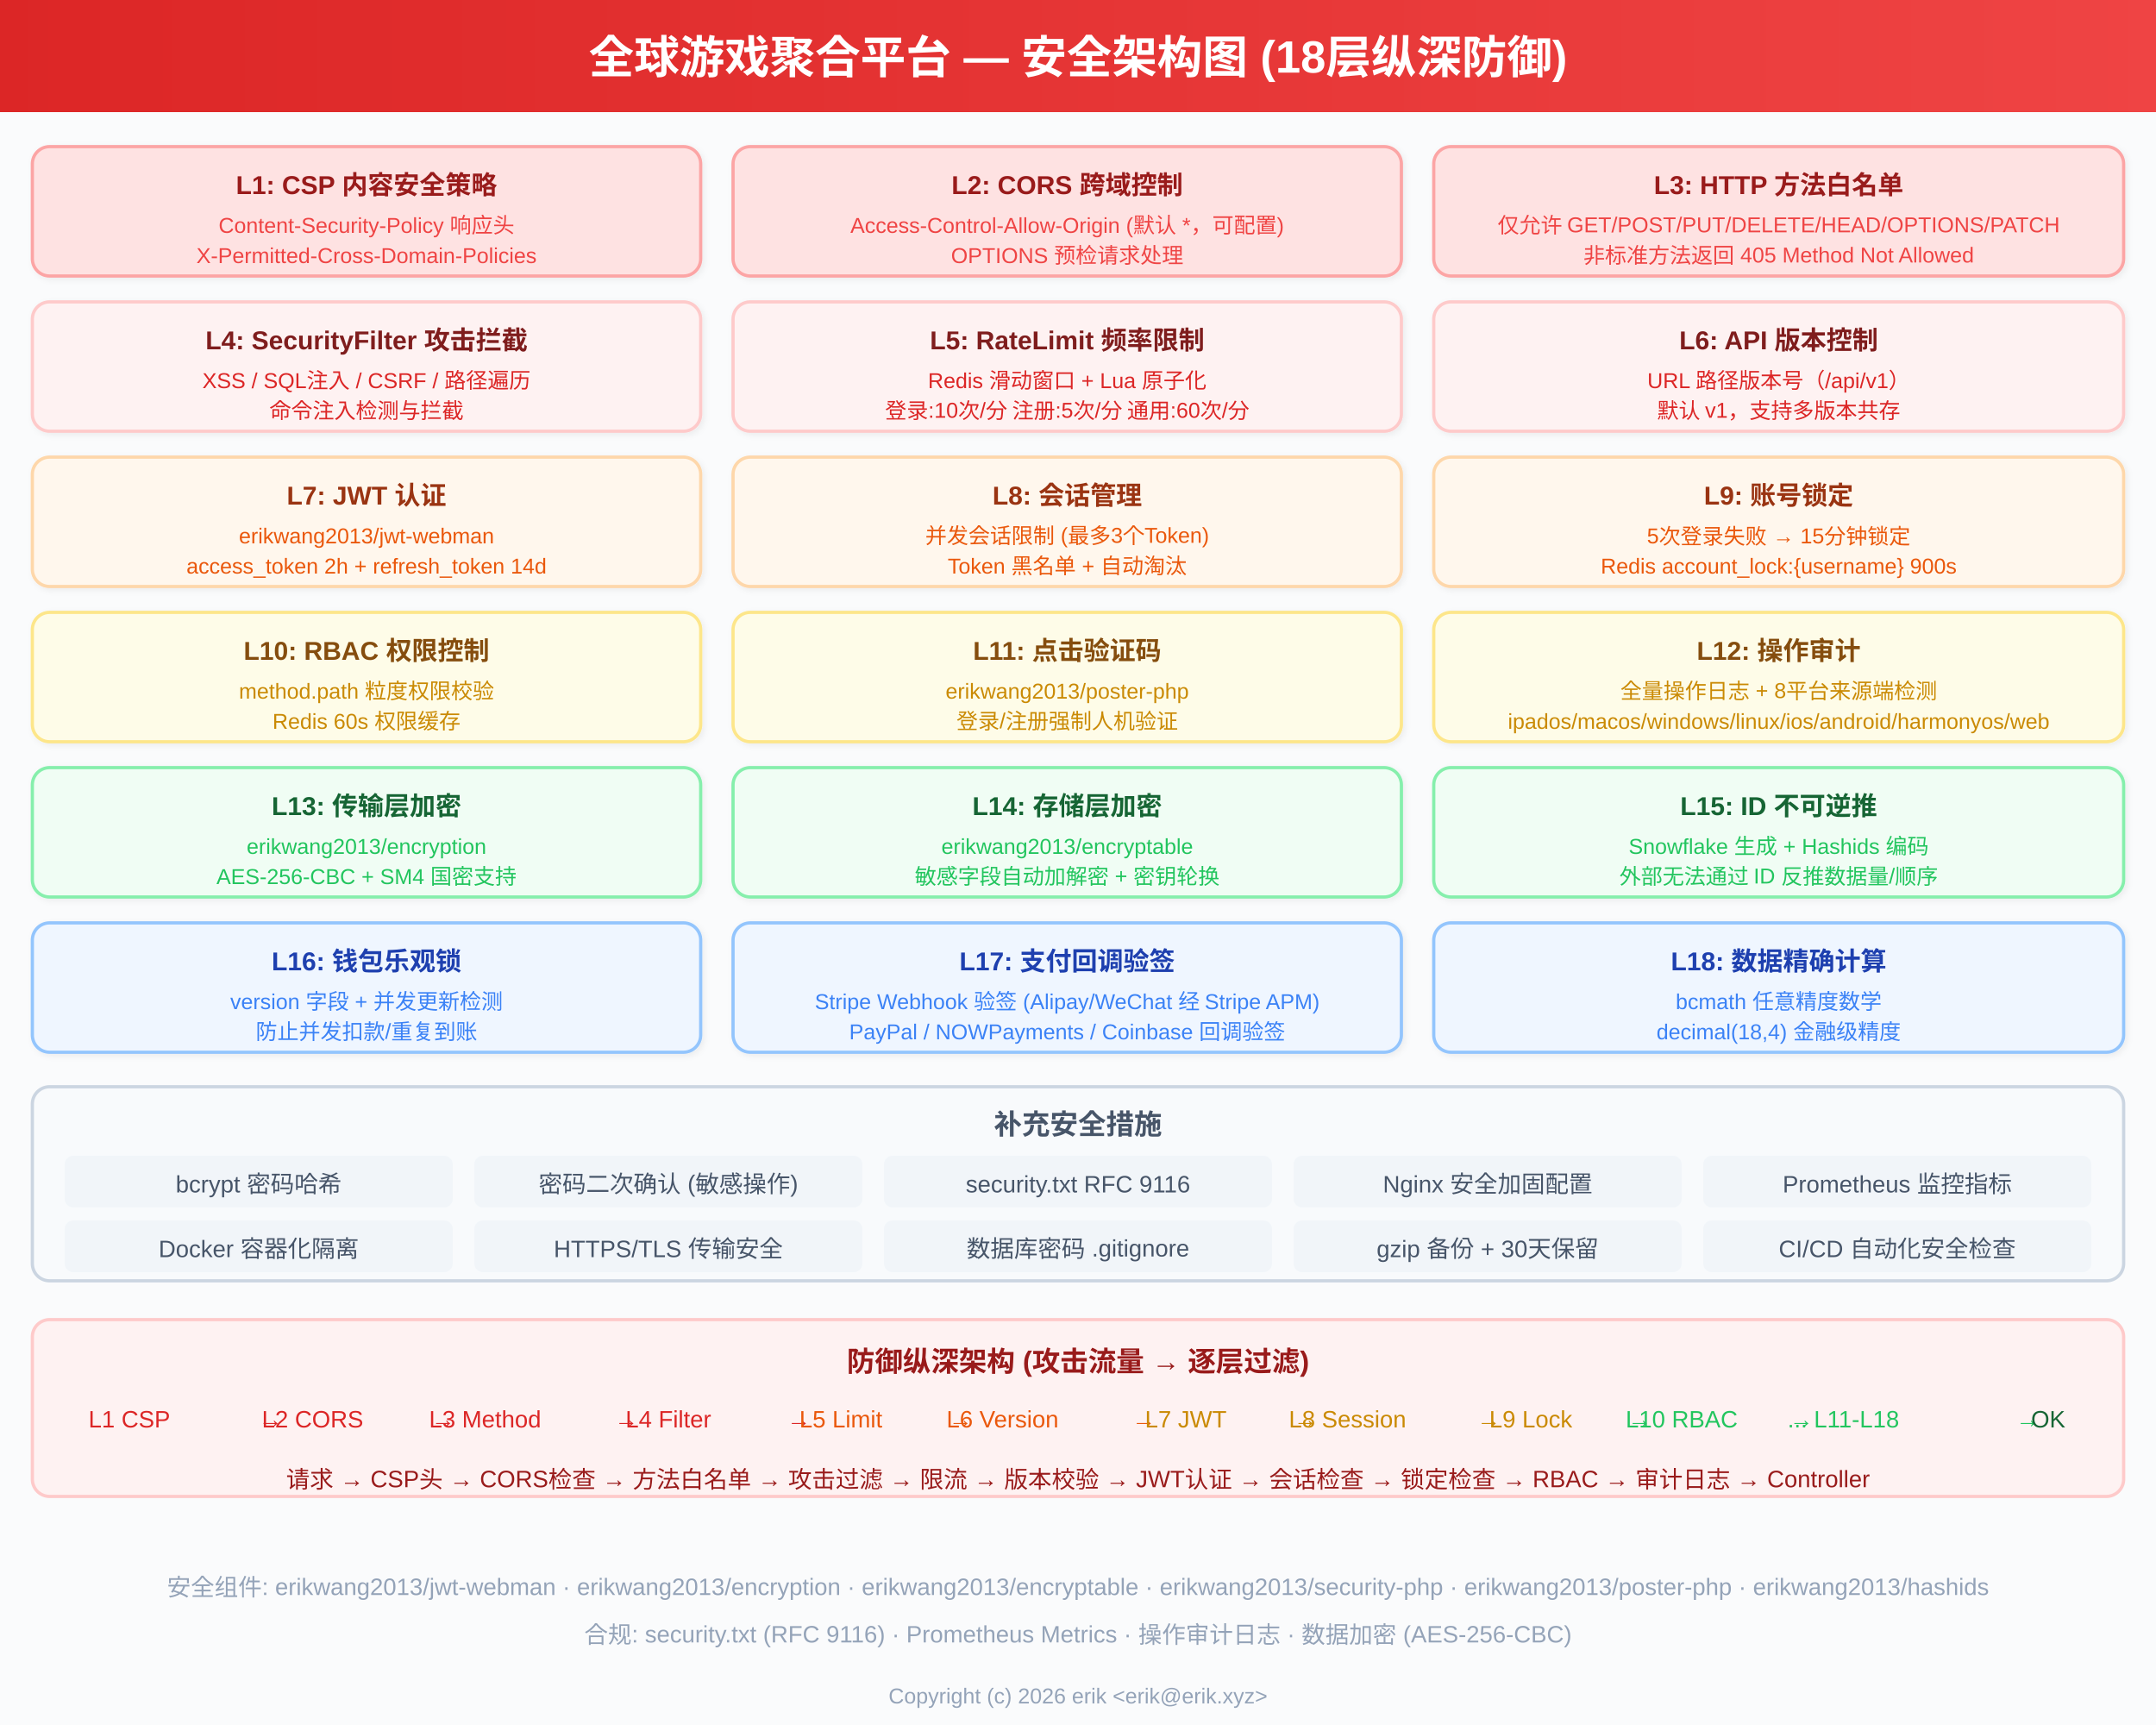
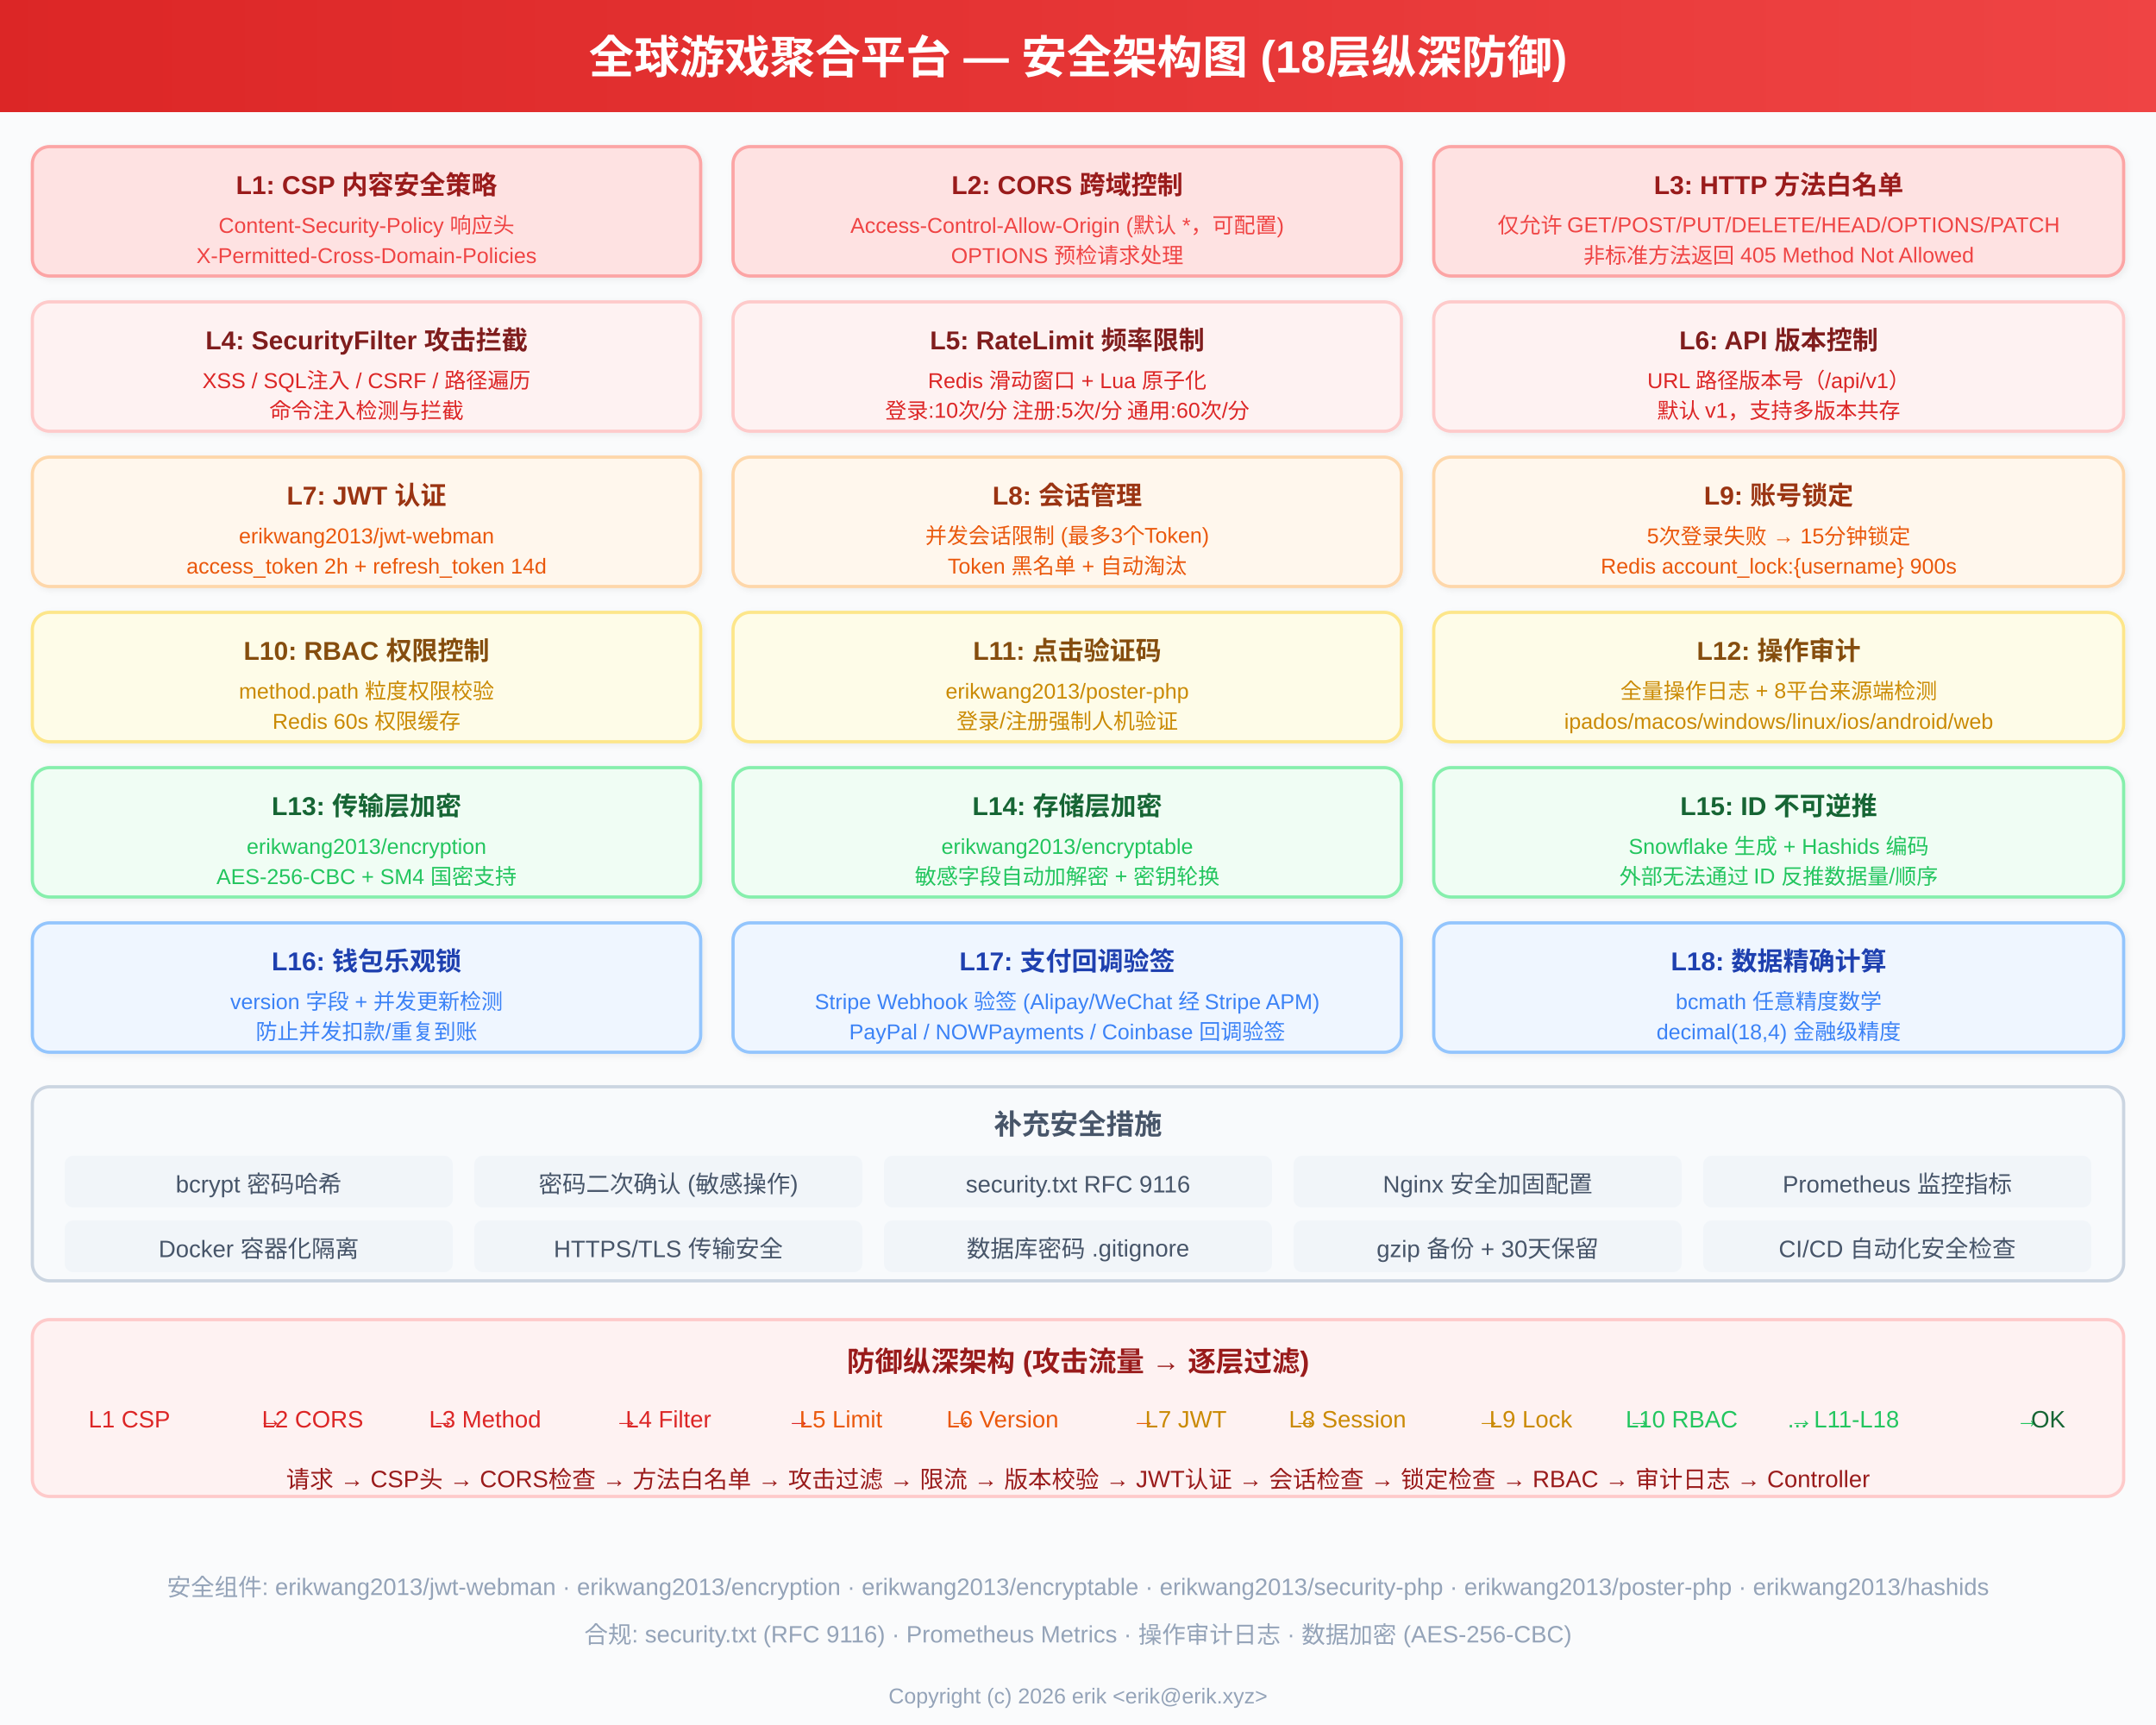
<svg xmlns="http://www.w3.org/2000/svg" viewBox="0 0 1000 800" font-family="Arial, 'Noto Sans SC', sans-serif">
  <defs>
    <linearGradient id="hd" x1="0" y1="0" x2="1" y2="0">
      <stop offset="0%" stop-color="#dc2626" />
      <stop offset="100%" stop-color="#ef4444" />
    </linearGradient>
    <filter id="sh">
      <feDropShadow dx="1" dy="1" stdDeviation="1.5" flood-opacity=".06" />
    </filter>
  </defs>
  <rect width="1000" height="800" fill="#fafbfc" />
  <rect x="0" y="0" width="1000" height="52" fill="url(#hd)" />
  <text x="500" y="34" text-anchor="middle" fill="#fff" font-size="21" font-weight="bold">全球游戏聚合平台 — 安全架构图 (18层纵深防御)</text>
  <rect x="15" y="68" width="310" height="60" rx="8" fill="#fee2e2" stroke="#fca5a5" stroke-width="1.5" filter="url(#sh)" />
  <text x="170" y="90" text-anchor="middle" fill="#991b1b" font-size="12" font-weight="bold">L1: CSP 内容安全策略</text>
  <text x="170" y="108" text-anchor="middle" fill="#ef4444" font-size="10">Content-Security-Policy 响应头</text>
  <text x="170" y="122" text-anchor="middle" fill="#ef4444" font-size="10">X-Permitted-Cross-Domain-Policies</text>
  <rect x="340" y="68" width="310" height="60" rx="8" fill="#fee2e2" stroke="#fca5a5" stroke-width="1.5" filter="url(#sh)" />
  <text x="495" y="90" text-anchor="middle" fill="#991b1b" font-size="12" font-weight="bold">L2: CORS 跨域控制</text>
  <text x="495" y="108" text-anchor="middle" fill="#ef4444" font-size="10">Access-Control-Allow-Origin (默认 *，可配置)</text>
  <text x="495" y="122" text-anchor="middle" fill="#ef4444" font-size="10">OPTIONS 预检请求处理</text>
  <rect x="665" y="68" width="320" height="60" rx="8" fill="#fee2e2" stroke="#fca5a5" stroke-width="1.5" filter="url(#sh)" />
  <text x="825" y="90" text-anchor="middle" fill="#991b1b" font-size="12" font-weight="bold">L3: HTTP 方法白名单</text>
  <text x="825" y="108" text-anchor="middle" fill="#ef4444" font-size="10">仅允许 GET/POST/PUT/DELETE/HEAD/OPTIONS/PATCH</text>
  <text x="825" y="122" text-anchor="middle" fill="#ef4444" font-size="10">非标准方法返回 405 Method Not Allowed</text>
  <rect x="15" y="140" width="310" height="60" rx="8" fill="#fef2f2" stroke="#fecaca" stroke-width="1.5" filter="url(#sh)" />
  <text x="170" y="162" text-anchor="middle" fill="#7f1d1d" font-size="12" font-weight="bold">L4: SecurityFilter 攻击拦截</text>
  <text x="170" y="180" text-anchor="middle" fill="#dc2626" font-size="10">XSS / SQL注入 / CSRF / 路径遍历</text>
  <text x="170" y="194" text-anchor="middle" fill="#dc2626" font-size="10">命令注入检测与拦截</text>
  <rect x="340" y="140" width="310" height="60" rx="8" fill="#fef2f2" stroke="#fecaca" stroke-width="1.5" filter="url(#sh)" />
  <text x="495" y="162" text-anchor="middle" fill="#7f1d1d" font-size="12" font-weight="bold">L5: RateLimit 频率限制</text>
  <text x="495" y="180" text-anchor="middle" fill="#dc2626" font-size="10">Redis 滑动窗口 + Lua 原子化</text>
  <text x="495" y="194" text-anchor="middle" fill="#dc2626" font-size="10">登录:10次/分 注册:5次/分 通用:60次/分</text>
  <rect x="665" y="140" width="320" height="60" rx="8" fill="#fef2f2" stroke="#fecaca" stroke-width="1.5" filter="url(#sh)" />
  <text x="825" y="162" text-anchor="middle" fill="#7f1d1d" font-size="12" font-weight="bold">L6: API 版本控制</text>
  <text x="825" y="180" text-anchor="middle" fill="#dc2626" font-size="10">URL 路径版本号（/api/v1）</text>
  <text x="825" y="194" text-anchor="middle" fill="#dc2626" font-size="10">默认 v1，支持多版本共存</text>
  <rect x="15" y="212" width="310" height="60" rx="8" fill="#fff7ed" stroke="#fed7aa" stroke-width="1.5" filter="url(#sh)" />
  <text x="170" y="234" text-anchor="middle" fill="#9a3412" font-size="12" font-weight="bold">L7: JWT 认证</text>
  <text x="170" y="252" text-anchor="middle" fill="#ea580c" font-size="10">erikwang2013/jwt-webman</text>
  <text x="170" y="266" text-anchor="middle" fill="#ea580c" font-size="10">access_token 2h + refresh_token 14d</text>
  <rect x="340" y="212" width="310" height="60" rx="8" fill="#fff7ed" stroke="#fed7aa" stroke-width="1.5" filter="url(#sh)" />
  <text x="495" y="234" text-anchor="middle" fill="#9a3412" font-size="12" font-weight="bold">L8: 会话管理</text>
  <text x="495" y="252" text-anchor="middle" fill="#ea580c" font-size="10">并发会话限制 (最多3个Token)</text>
  <text x="495" y="266" text-anchor="middle" fill="#ea580c" font-size="10">Token 黑名单 + 自动淘汰</text>
  <rect x="665" y="212" width="320" height="60" rx="8" fill="#fff7ed" stroke="#fed7aa" stroke-width="1.5" filter="url(#sh)" />
  <text x="825" y="234" text-anchor="middle" fill="#9a3412" font-size="12" font-weight="bold">L9: 账号锁定</text>
  <text x="825" y="252" text-anchor="middle" fill="#ea580c" font-size="10">5次登录失败 → 15分钟锁定</text>
  <text x="825" y="266" text-anchor="middle" fill="#ea580c" font-size="10">Redis account_lock:{username} 900s</text>
  <rect x="15" y="284" width="310" height="60" rx="8" fill="#fefce8" stroke="#fde68a" stroke-width="1.5" filter="url(#sh)" />
  <text x="170" y="306" text-anchor="middle" fill="#854d0e" font-size="12" font-weight="bold">L10: RBAC 权限控制</text>
  <text x="170" y="324" text-anchor="middle" fill="#ca8a04" font-size="10">method.path 粒度权限校验</text>
  <text x="170" y="338" text-anchor="middle" fill="#ca8a04" font-size="10">Redis 60s 权限缓存</text>
  <rect x="340" y="284" width="310" height="60" rx="8" fill="#fefce8" stroke="#fde68a" stroke-width="1.5" filter="url(#sh)" />
  <text x="495" y="306" text-anchor="middle" fill="#854d0e" font-size="12" font-weight="bold">L11: 点击验证码</text>
  <text x="495" y="324" text-anchor="middle" fill="#ca8a04" font-size="10">erikwang2013/poster-php</text>
  <text x="495" y="338" text-anchor="middle" fill="#ca8a04" font-size="10">登录/注册强制人机验证</text>
  <rect x="665" y="284" width="320" height="60" rx="8" fill="#fefce8" stroke="#fde68a" stroke-width="1.5" filter="url(#sh)" />
  <text x="825" y="306" text-anchor="middle" fill="#854d0e" font-size="12" font-weight="bold">L12: 操作审计</text>
  <text x="825" y="324" text-anchor="middle" fill="#ca8a04" font-size="10">全量操作日志 + 8平台来源端检测</text>
-   <text x="825" y="338" text-anchor="middle" fill="#ca8a04" font-size="10">ipados/macos/windows/linux/ios/android/harmonyos/web</text>
+   <text x="825" y="338" text-anchor="middle" fill="#ca8a04" font-size="10">ipados/macos/windows/linux/ios/android/web</text>
  <rect x="15" y="356" width="310" height="60" rx="8" fill="#f0fdf4" stroke="#86efac" stroke-width="1.5" filter="url(#sh)" />
  <text x="170" y="378" text-anchor="middle" fill="#166534" font-size="12" font-weight="bold">L13: 传输层加密</text>
  <text x="170" y="396" text-anchor="middle" fill="#22c55e" font-size="10">erikwang2013/encryption</text>
  <text x="170" y="410" text-anchor="middle" fill="#22c55e" font-size="10">AES-256-CBC + SM4 国密支持</text>
  <rect x="340" y="356" width="310" height="60" rx="8" fill="#f0fdf4" stroke="#86efac" stroke-width="1.5" filter="url(#sh)" />
  <text x="495" y="378" text-anchor="middle" fill="#166534" font-size="12" font-weight="bold">L14: 存储层加密</text>
  <text x="495" y="396" text-anchor="middle" fill="#22c55e" font-size="10">erikwang2013/encryptable</text>
  <text x="495" y="410" text-anchor="middle" fill="#22c55e" font-size="10">敏感字段自动加解密 + 密钥轮换</text>
  <rect x="665" y="356" width="320" height="60" rx="8" fill="#f0fdf4" stroke="#86efac" stroke-width="1.5" filter="url(#sh)" />
  <text x="825" y="378" text-anchor="middle" fill="#166534" font-size="12" font-weight="bold">L15: ID 不可逆推</text>
  <text x="825" y="396" text-anchor="middle" fill="#22c55e" font-size="10">Snowflake 生成 + Hashids 编码</text>
  <text x="825" y="410" text-anchor="middle" fill="#22c55e" font-size="10">外部无法通过 ID 反推数据量/顺序</text>
  <rect x="15" y="428" width="310" height="60" rx="8" fill="#eff6ff" stroke="#93c5fd" stroke-width="1.5" filter="url(#sh)" />
  <text x="170" y="450" text-anchor="middle" fill="#1e40af" font-size="12" font-weight="bold">L16: 钱包乐观锁</text>
  <text x="170" y="468" text-anchor="middle" fill="#3b82f6" font-size="10">version 字段 + 并发更新检测</text>
  <text x="170" y="482" text-anchor="middle" fill="#3b82f6" font-size="10">防止并发扣款/重复到账</text>
  <rect x="340" y="428" width="310" height="60" rx="8" fill="#eff6ff" stroke="#93c5fd" stroke-width="1.5" filter="url(#sh)" />
  <text x="495" y="450" text-anchor="middle" fill="#1e40af" font-size="12" font-weight="bold">L17: 支付回调验签</text>
  <text x="495" y="468" text-anchor="middle" fill="#3b82f6" font-size="10">Stripe Webhook 验签 (Alipay/WeChat 经 Stripe APM)</text>
  <text x="495" y="482" text-anchor="middle" fill="#3b82f6" font-size="10">PayPal / NOWPayments / Coinbase 回调验签</text>
  <rect x="665" y="428" width="320" height="60" rx="8" fill="#eff6ff" stroke="#93c5fd" stroke-width="1.5" filter="url(#sh)" />
  <text x="825" y="450" text-anchor="middle" fill="#1e40af" font-size="12" font-weight="bold">L18: 数据精确计算</text>
  <text x="825" y="468" text-anchor="middle" fill="#3b82f6" font-size="10">bcmath 任意精度数学</text>
  <text x="825" y="482" text-anchor="middle" fill="#3b82f6" font-size="10">decimal(18,4) 金融级精度</text>
  <rect x="15" y="504" width="970" height="90" rx="8" fill="#f8fafc" stroke="#cbd5e1" stroke-width="1.5" />
  <text x="500" y="526" text-anchor="middle" fill="#475569" font-size="13" font-weight="bold">补充安全措施</text>
  <rect x="30" y="536" width="180" height="24" rx="4" fill="#f1f5f9" />
  <text x="120" y="553" text-anchor="middle" fill="#475569" font-size="11">bcrypt 密码哈希</text>
  <rect x="220" y="536" width="180" height="24" rx="4" fill="#f1f5f9" />
  <text x="310" y="553" text-anchor="middle" fill="#475569" font-size="11">密码二次确认 (敏感操作)</text>
  <rect x="410" y="536" width="180" height="24" rx="4" fill="#f1f5f9" />
  <text x="500" y="553" text-anchor="middle" fill="#475569" font-size="11">security.txt RFC 9116</text>
  <rect x="600" y="536" width="180" height="24" rx="4" fill="#f1f5f9" />
  <text x="690" y="553" text-anchor="middle" fill="#475569" font-size="11">Nginx 安全加固配置</text>
  <rect x="790" y="536" width="180" height="24" rx="4" fill="#f1f5f9" />
  <text x="880" y="553" text-anchor="middle" fill="#475569" font-size="11">Prometheus 监控指标</text>
  <rect x="30" y="566" width="180" height="24" rx="4" fill="#f1f5f9" />
  <text x="120" y="583" text-anchor="middle" fill="#475569" font-size="11">Docker 容器化隔离</text>
  <rect x="220" y="566" width="180" height="24" rx="4" fill="#f1f5f9" />
  <text x="310" y="583" text-anchor="middle" fill="#475569" font-size="11">HTTPS/TLS 传输安全</text>
  <rect x="410" y="566" width="180" height="24" rx="4" fill="#f1f5f9" />
  <text x="500" y="583" text-anchor="middle" fill="#475569" font-size="11">数据库密码 .gitignore</text>
  <rect x="600" y="566" width="180" height="24" rx="4" fill="#f1f5f9" />
  <text x="690" y="583" text-anchor="middle" fill="#475569" font-size="11">gzip 备份 + 30天保留</text>
  <rect x="790" y="566" width="180" height="24" rx="4" fill="#f1f5f9" />
  <text x="880" y="583" text-anchor="middle" fill="#475569" font-size="11">CI/CD 自动化安全检查</text>
  <rect x="15" y="612" width="970" height="82" rx="8" fill="#fef2f2" stroke="#fecaca" stroke-width="1.5" />
  <text x="500" y="636" text-anchor="middle" fill="#991b1b" font-size="13" font-weight="bold">防御纵深架构 (攻击流量 → 逐层过滤)</text>
  <text x="60" y="662" text-anchor="middle" fill="#dc2626" font-size="11">L1 CSP</text>
  <text x="120" y="662" fill="#dc2626" font-size="11">→</text>
  <text x="145" y="662" text-anchor="middle" fill="#dc2626" font-size="11">L2 CORS</text>
  <text x="200" y="662" fill="#dc2626" font-size="11">→</text>
  <text x="225" y="662" text-anchor="middle" fill="#dc2626" font-size="11">L3 Method</text>
  <text x="285" y="662" fill="#dc2626" font-size="11">→</text>
  <text x="310" y="662" text-anchor="middle" fill="#dc2626" font-size="11">L4 Filter</text>
  <text x="365" y="662" fill="#dc2626" font-size="11">→</text>
  <text x="390" y="662" text-anchor="middle" fill="#ea580c" font-size="11">L5 Limit</text>
  <text x="440" y="662" fill="#ea580c" font-size="11">→</text>
  <text x="465" y="662" text-anchor="middle" fill="#ea580c" font-size="11">L6 Version</text>
  <text x="525" y="662" fill="#ea580c" font-size="11">→</text>
  <text x="550" y="662" text-anchor="middle" fill="#ca8a04" font-size="11">L7 JWT</text>
  <text x="600" y="662" fill="#ca8a04" font-size="11">→</text>
  <text x="625" y="662" text-anchor="middle" fill="#ca8a04" font-size="11">L8 Session</text>
  <text x="685" y="662" fill="#ca8a04" font-size="11">→</text>
  <text x="710" y="662" text-anchor="middle" fill="#ca8a04" font-size="11">L9 Lock</text>
  <text x="755" y="662" fill="#22c55e" font-size="11">→</text>
  <text x="780" y="662" text-anchor="middle" fill="#22c55e" font-size="11">L10 RBAC</text>
  <text x="830" y="662" fill="#22c55e" font-size="11">→</text>
  <text x="855" y="662" text-anchor="middle" fill="#22c55e" font-size="11">... L11-L18</text>
  <text x="935" y="662" fill="#22c55e" font-size="11">→</text>
  <text x="950" y="662" text-anchor="middle" fill="#166534" font-size="11">OK</text>
  <text x="500" y="690" text-anchor="middle" fill="#991b1b" font-size="11">请求 → CSP头 → CORS检查 → 方法白名单 → 攻击过滤 → 限流 → 版本校验 → JWT认证 → 会话检查 → 锁定检查 → RBAC → 审计日志 → Controller</text>
  <text x="500" y="740" text-anchor="middle" fill="#94a3b8" font-size="11">安全组件: erikwang2013/jwt-webman · erikwang2013/encryption · erikwang2013/encryptable · erikwang2013/security-php · erikwang2013/poster-php · erikwang2013/hashids</text>
  <text x="500" y="762" text-anchor="middle" fill="#94a3b8" font-size="11">合规: security.txt (RFC 9116) · Prometheus Metrics · 操作审计日志 · 数据加密 (AES-256-CBC)</text>
  <text x="500" y="790" text-anchor="middle" fill="#94a3b8" font-size="10">Copyright (c) 2026 erik &lt;erik@erik.xyz&gt;</text>
</svg>
